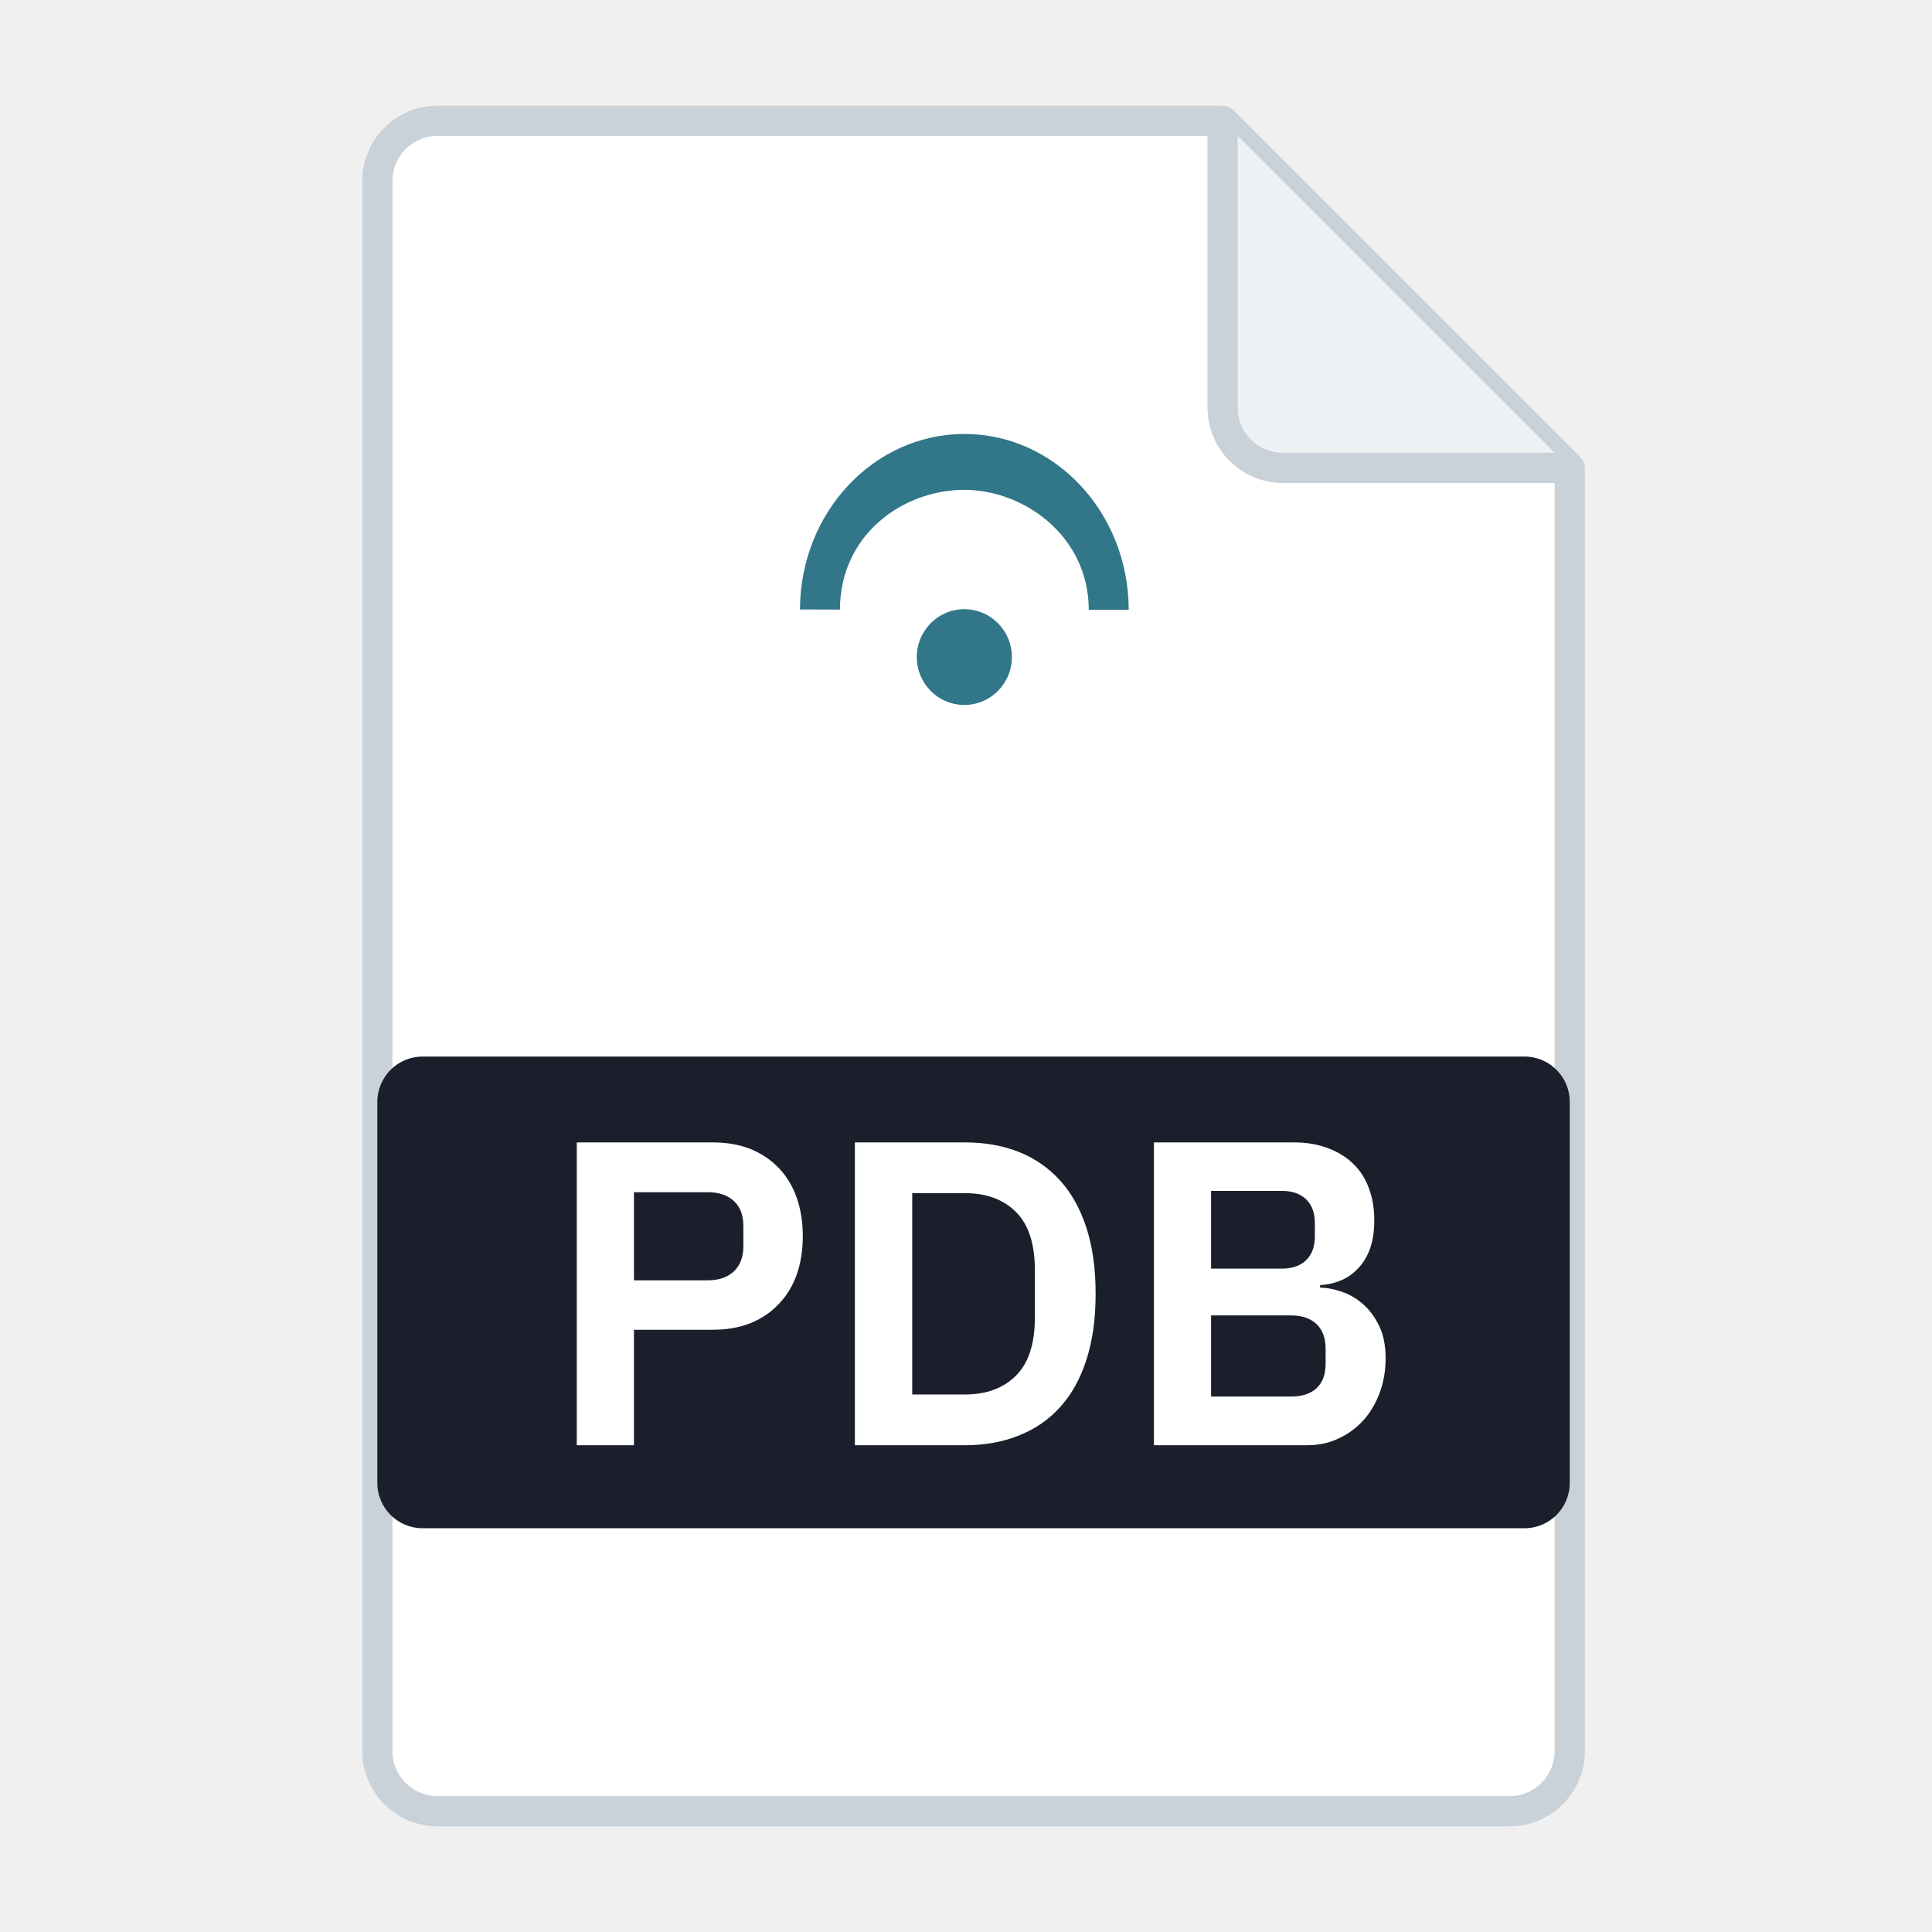
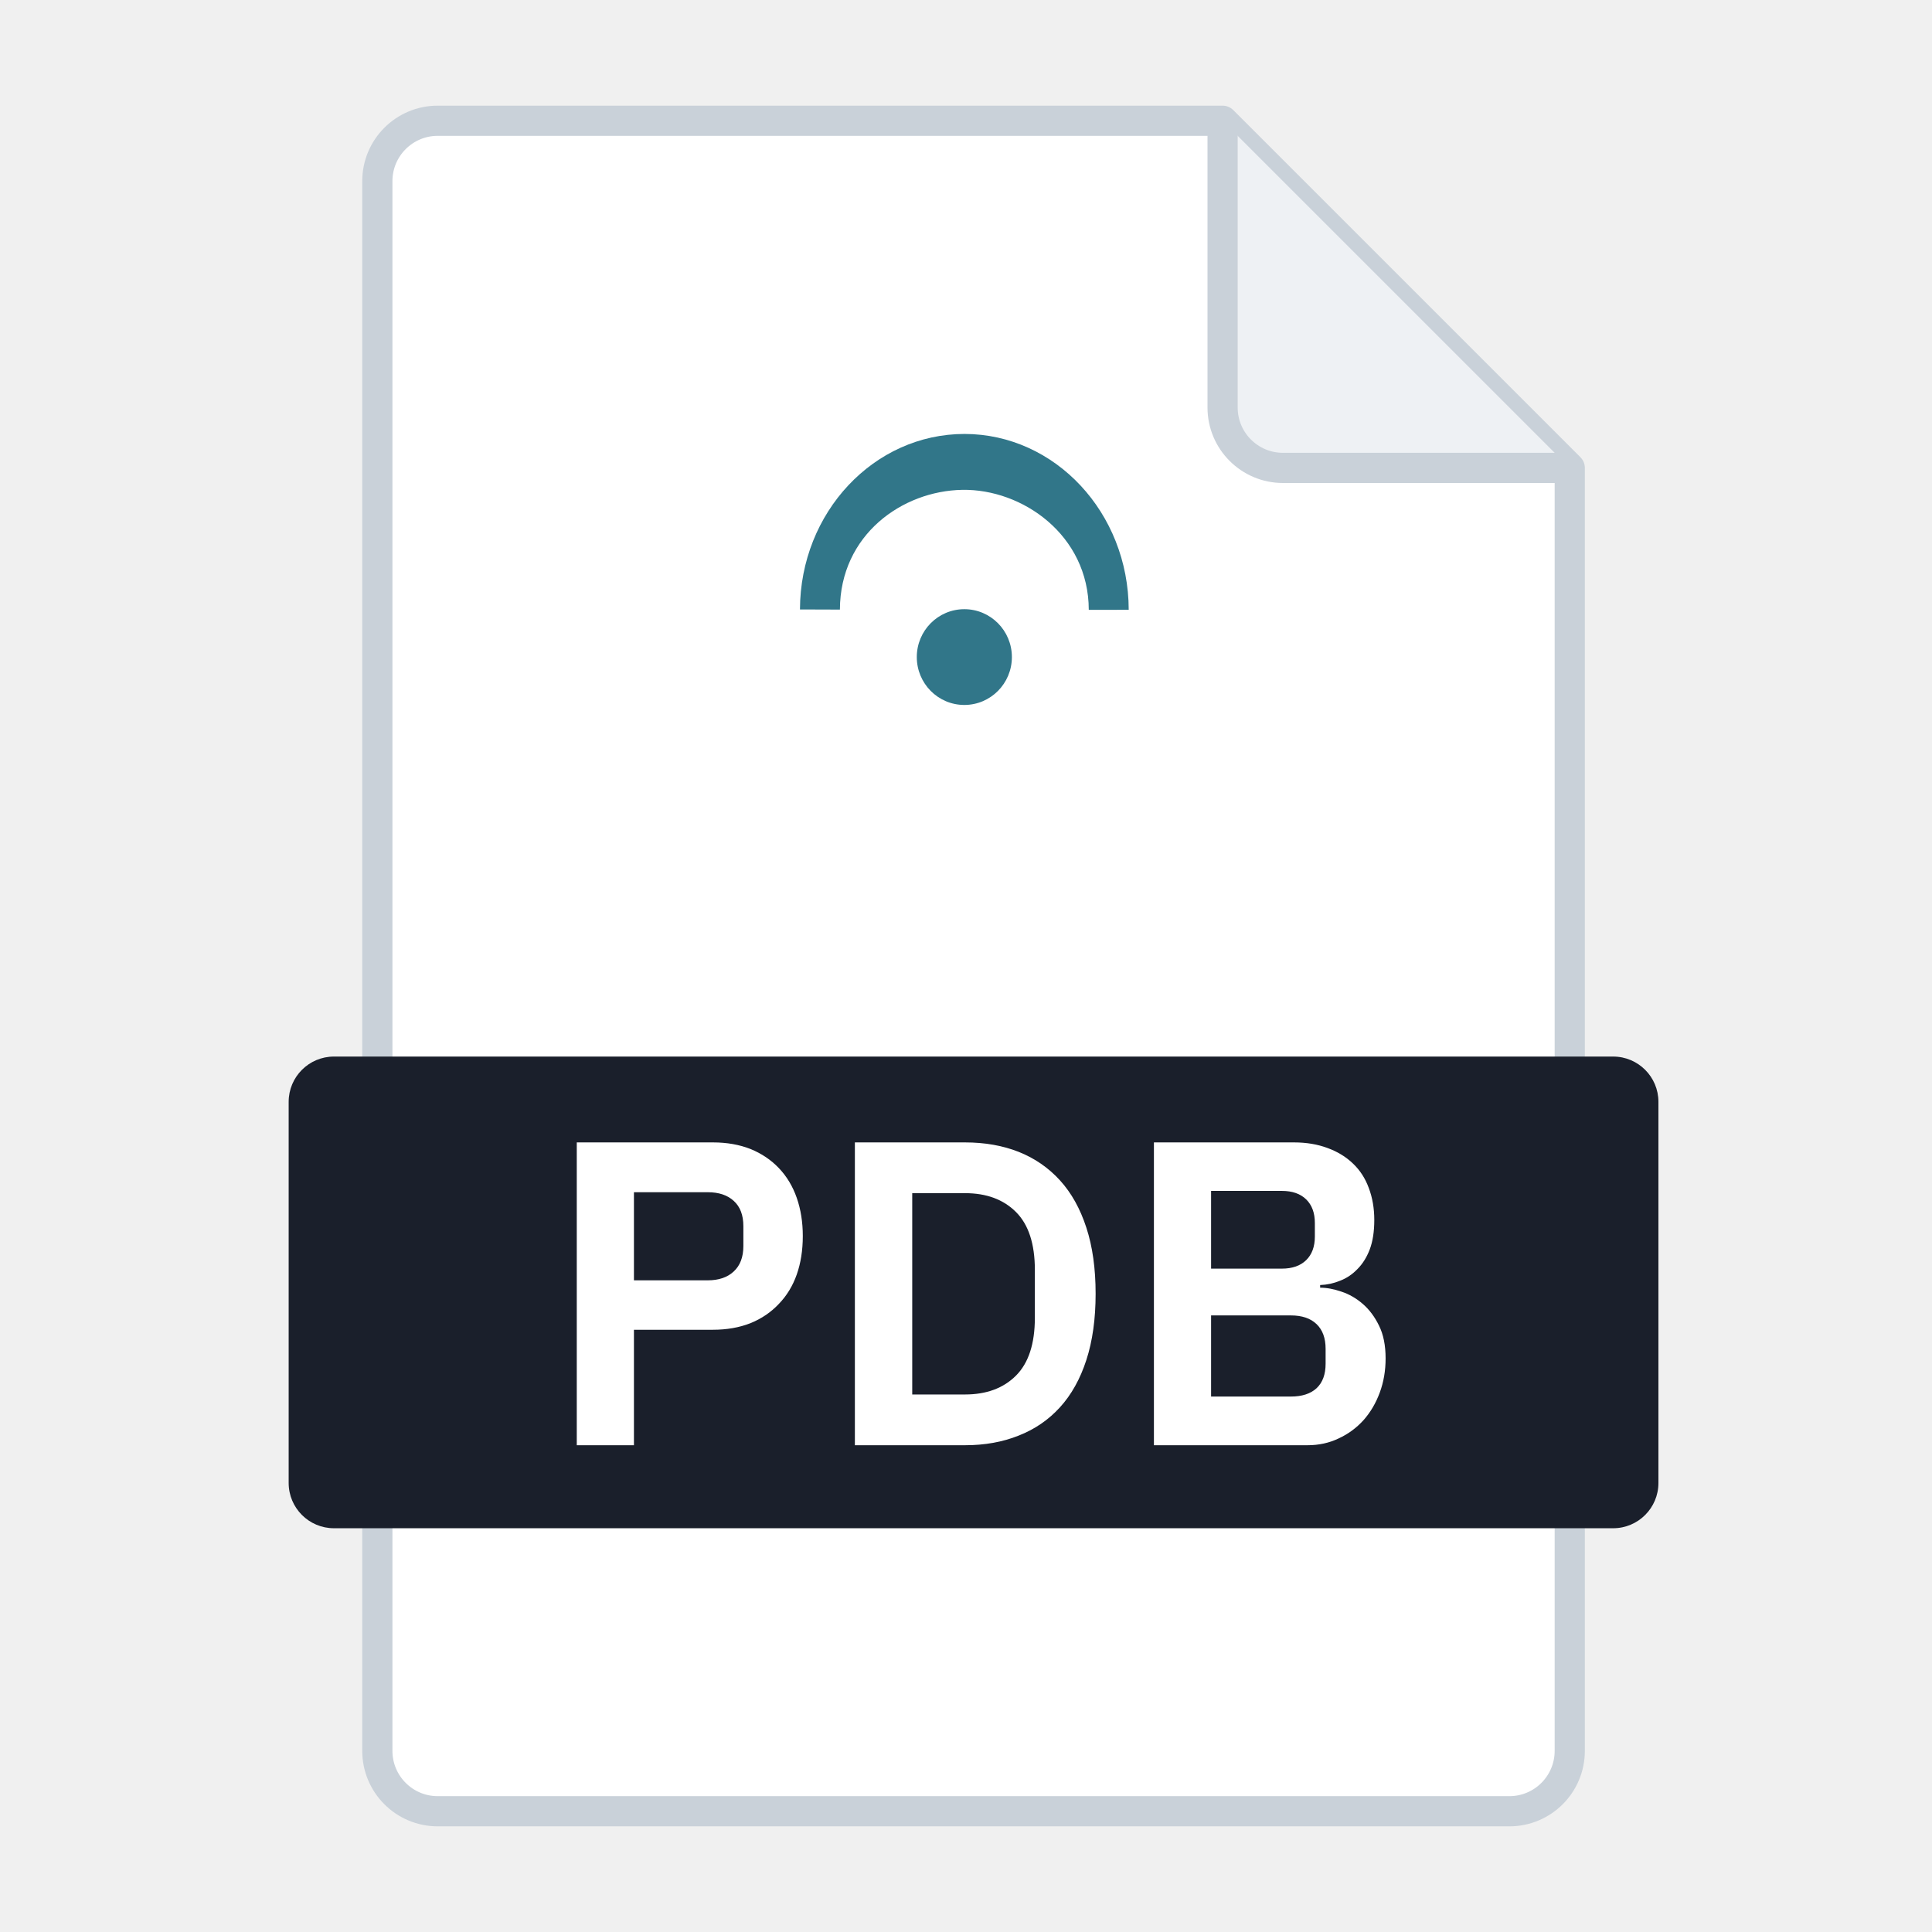
<svg xmlns="http://www.w3.org/2000/svg" viewBox="0 0 1024 1024">
  <path d="M232 64h416l184 184v680a32 32 0 0 1-32 32H232a32 32 0 0 1-32-32V96a32 32 0 0 1 32-32z" fill="#ffffff" stroke="#c9d1d9" stroke-width="16" stroke-linejoin="round" />
  <path d="M648 64v152a32 32 0 0 0 32 32h152" fill="#eef1f4" stroke="#c9d1d9" stroke-width="16" stroke-linejoin="round" />
  <g transform="translate(424 230) scale(0.36)" fill="#317689">
    <path d="M172 328.5c0-38.9 31.3-70.5 70-70.5s70 31.6 70 70.5-31.3 70.5-70 70.5-70-31.6-70-70.5zM0 258.4C.4 115.5 108.8 0 242.3 0 375.7.2 483.8 116 484 258.9l-58.8.1C425 148.6 327.2 80.8 239 82.3 150.8 83.8 59.2 148.2 58.8 258.6z" />
  </g>
-   <rect x="200" y="560" width="632" height="250" rx="24" fill="#1a1f2b" />
+   <rect x="153" y="560" width="726" height="250" rx="24" fill="#1a1f2b" />
  <path d="M305.7 766L305.7 605.5L377.9 605.5Q388.9 605.5 397.8 609Q406.6 612.6 412.8 619.1Q419.1 625.7 422.3 634.9Q425.5 644.1 425.5 655.1Q425.5 666.4 422.3 675.5Q419.1 684.6 412.8 691.1Q406.6 697.7 397.8 701.3Q388.9 704.8 377.9 704.8L336 704.8L336 766ZM336 678.6L375.1 678.6Q383.9 678.6 388.9 673.9Q394 669.2 394 660.4L394 649.9Q394 641.1 388.9 636.5Q383.9 631.9 375.1 631.9L336 631.9ZM453.1 605.5L511.5 605.5Q527.2 605.5 539.9 610.5Q552.7 615.6 561.8 625.6Q570.9 635.6 575.8 650.7Q580.7 665.7 580.7 685.7Q580.7 705.7 575.8 720.8Q570.9 735.9 561.8 745.9Q552.7 755.9 539.9 760.9Q527.2 766 511.5 766L453.1 766ZM511.5 739.1Q528.5 739.1 538.5 729.1Q548.5 719.1 548.5 698.4L548.5 673.1Q548.5 652.4 538.5 642.4Q528.5 632.4 511.5 632.4L483.5 632.4L483.5 739.1ZM611.6 605.5L685.9 605.5Q695.7 605.5 703.7 608.5Q711.6 611.4 717.1 616.7Q722.7 622 725.5 629.7Q728.4 637.4 728.4 646.6Q728.4 655.8 726 662.2Q723.6 668.5 719.5 672.6Q715.5 676.8 710.3 678.8Q705.2 680.9 699.7 681.1L699.7 682.5Q704.9 682.5 711 684.6Q717.1 686.6 722.3 691.1Q727.5 695.6 730.9 702.6Q734.4 709.6 734.4 720Q734.4 729.7 731.3 738.1Q728.2 746.5 722.7 752.7Q717.1 758.9 709.5 762.4Q702 766 693 766L611.6 766ZM641.9 740.2L684.2 740.2Q693 740.2 697.8 735.8Q702.6 731.3 702.6 722.8L702.6 714.9Q702.6 706.4 697.8 701.8Q693 697.2 684.2 697.2L641.9 697.2ZM641.9 672.4L679.4 672.4Q687.7 672.4 692.3 667.9Q696.9 663.4 696.9 655.4L696.9 648.2Q696.9 640.2 692.3 635.7Q687.7 631.2 679.4 631.2L641.9 631.2Z" fill="#ffffff" />
</svg>
